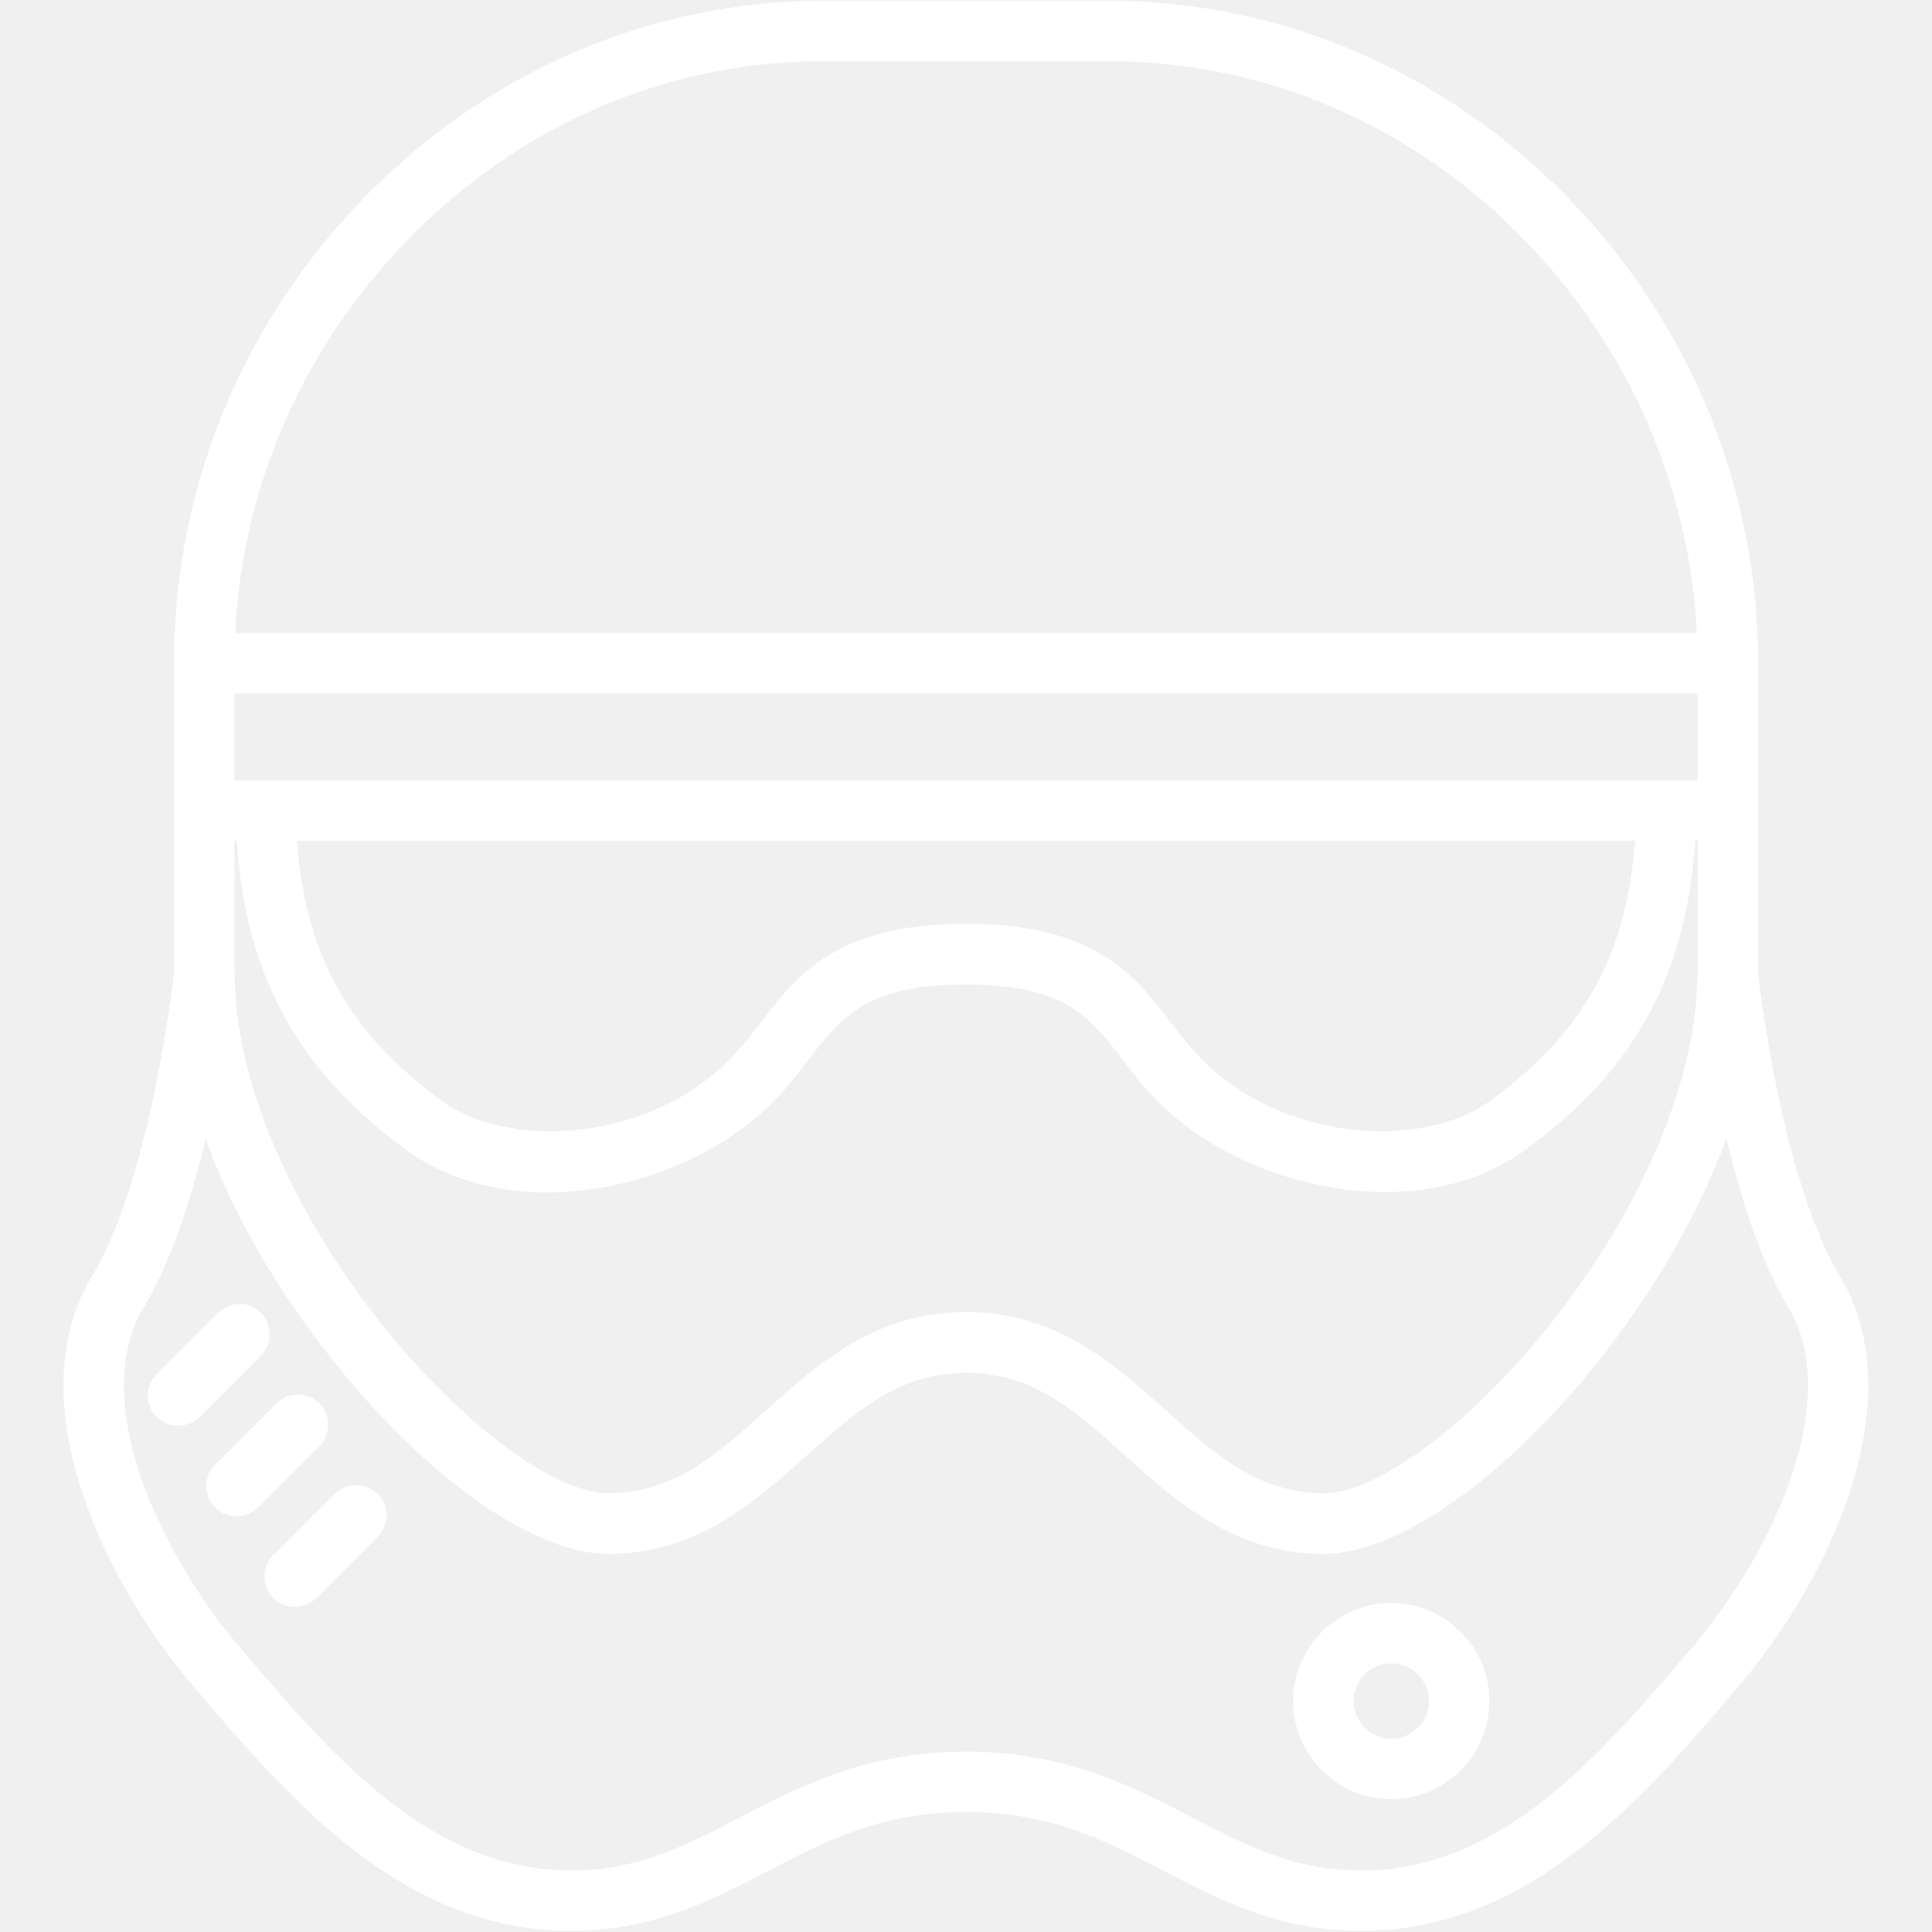
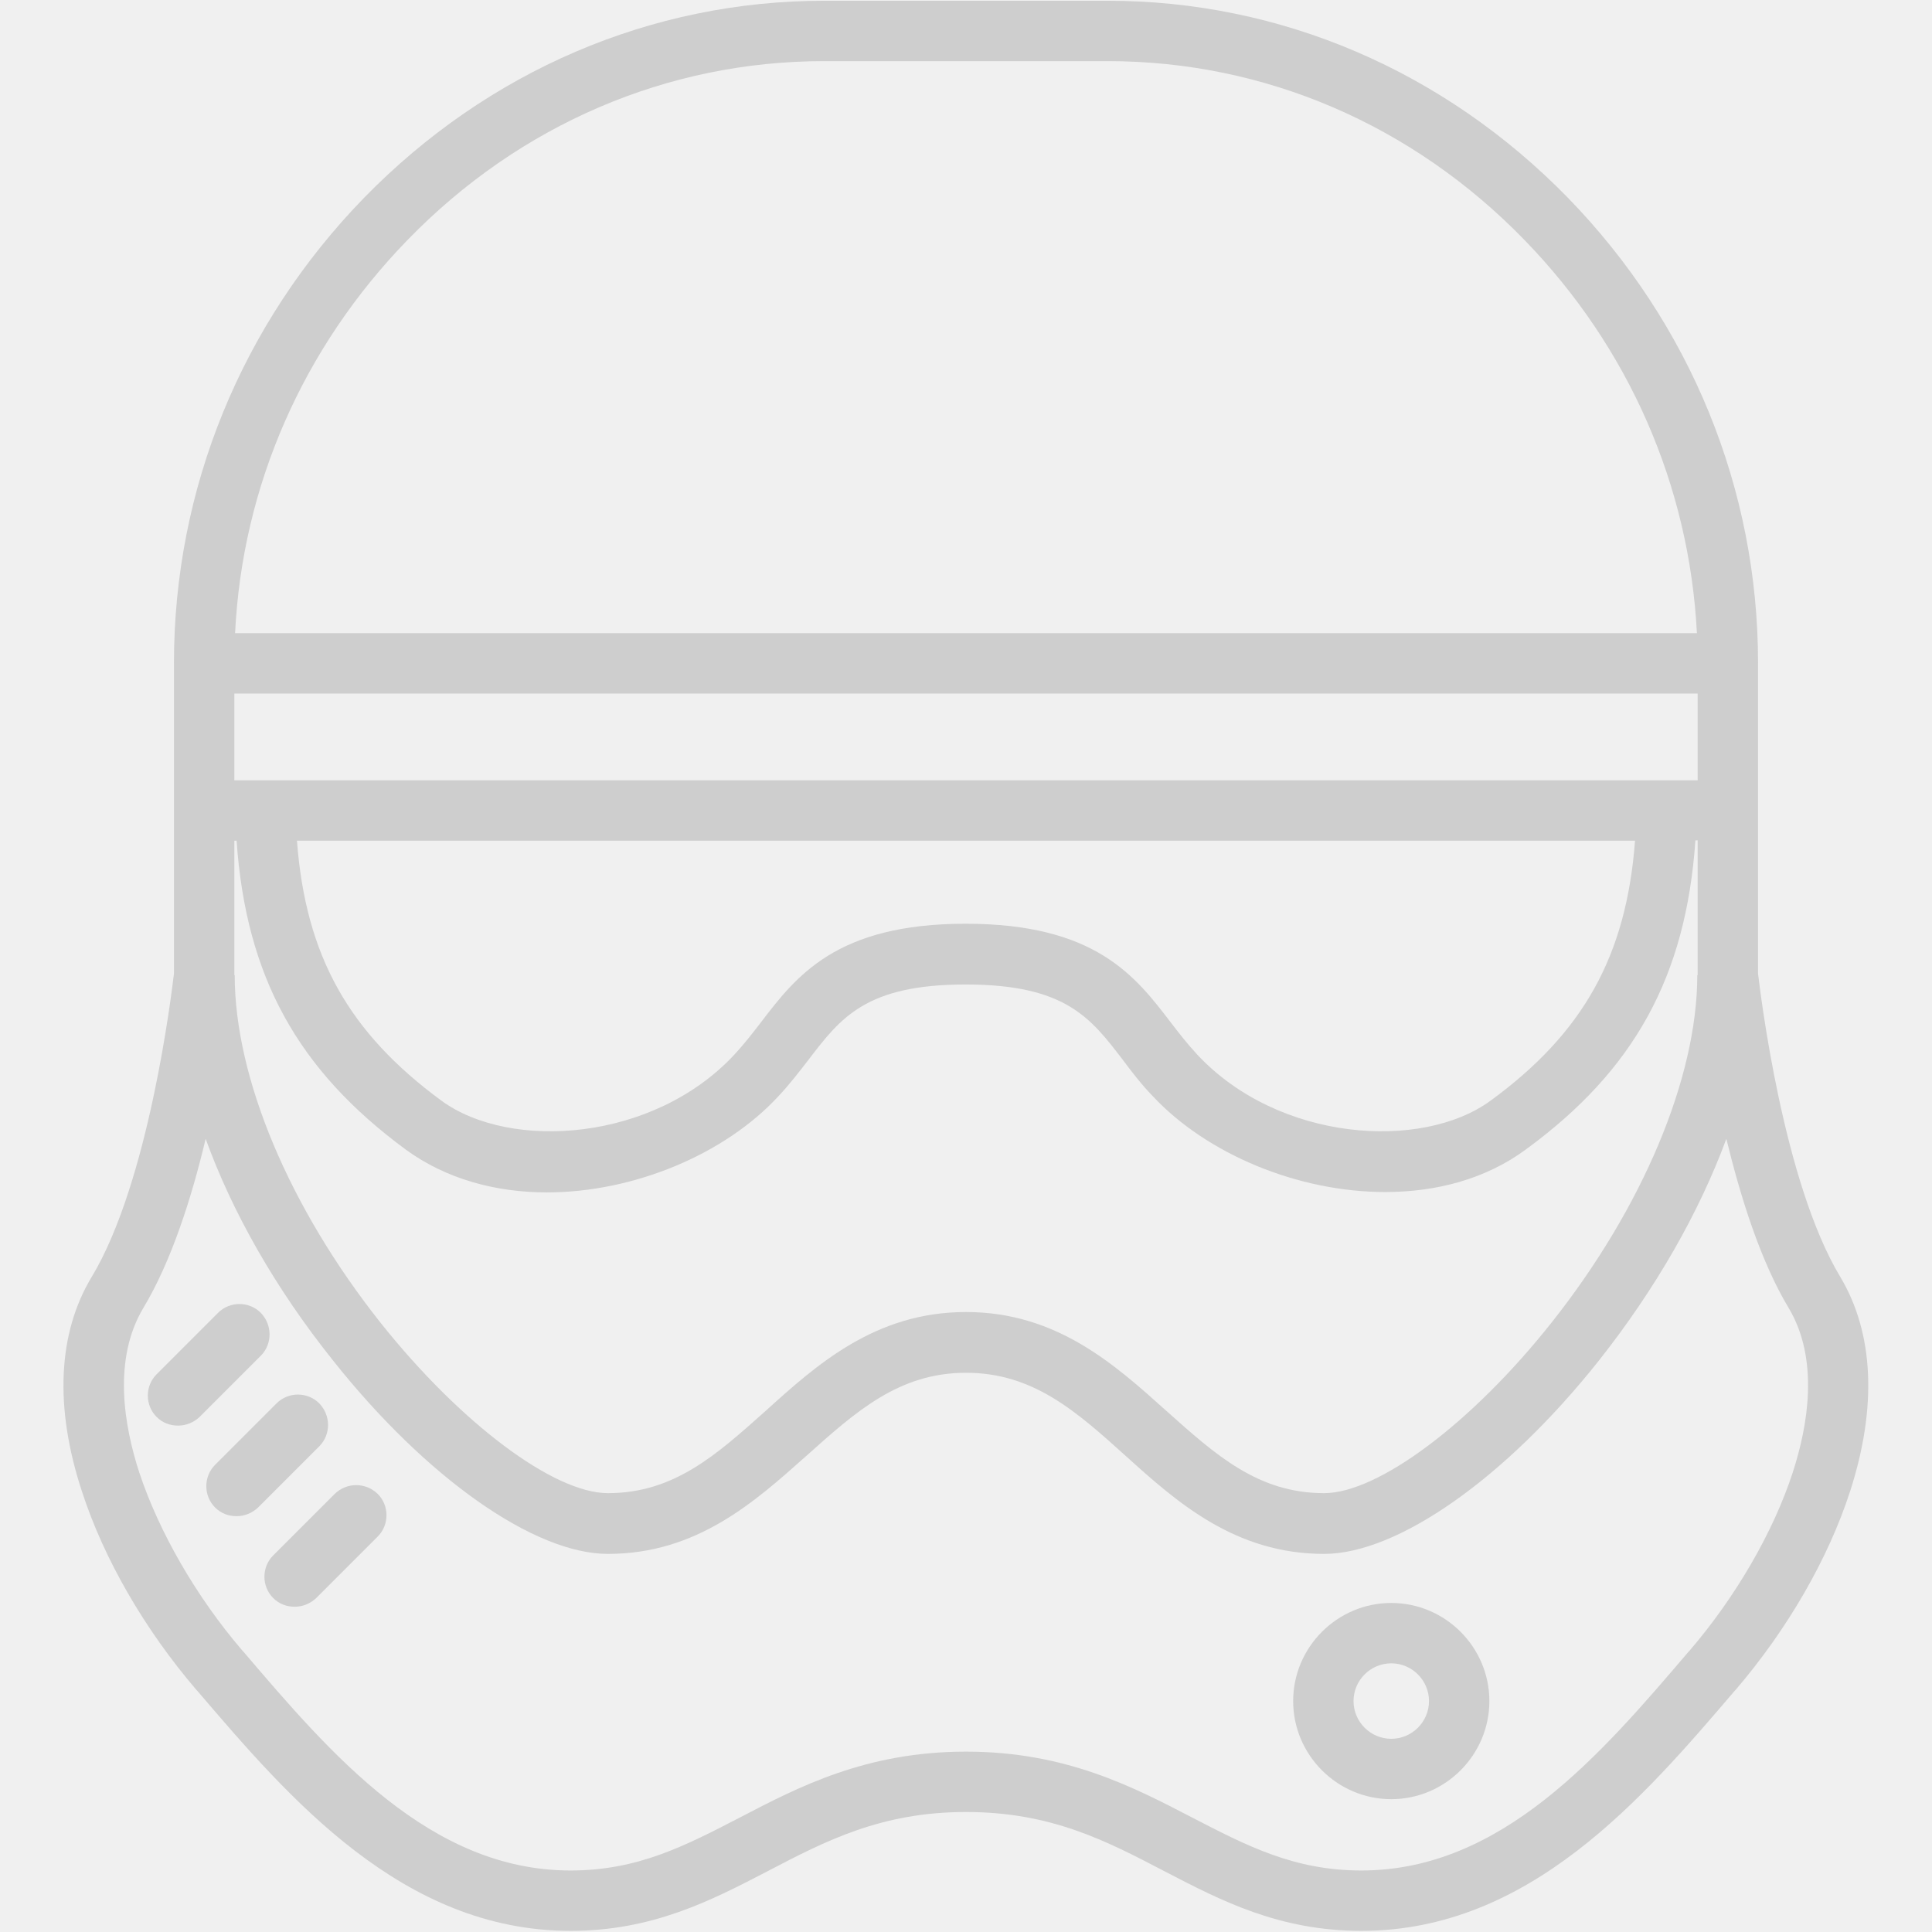
<svg xmlns="http://www.w3.org/2000/svg" version="1.1" id="Layer_1" x="0px" y="0px" viewBox="0 0 512 512" style="enable-background:new 0 0 512 512;" xml:space="preserve">
  <style type="text/css">
- 	.st0{fill:#ffffff;}
+ 	.st0{fill:#cecece;}
</style>
  <g>
    <path class="st0" d="M487.7,338.4c-15.2-25.2-21.2-75.4-21.8-80.4v-82.3h0c0-46.1-17.9-89.9-50.4-123.3   C382.7,18.8,339.4,0.2,293.6,0.2H256h-37.6c-45.8,0-89.1,18.6-121.9,52.2C64,85.8,46.1,129.6,46.1,175.7h0V258   c-0.6,5-6.6,55.2-21.8,80.4c-9,14.9-9.9,34.6-2.6,56.8c5.8,17.9,16.6,36.6,30.4,52.7l0.2,0.2c24.2,28.3,54.3,63.6,98.9,63.6   c21.7,0,37.2-8,52.2-15.8c15.5-8.1,30.2-15.7,52.6-15.7c22.5,0,37.1,7.6,52.6,15.7c15,7.8,30.4,15.8,52.2,15.8   c44.6,0,74.7-35.3,98.9-63.6l0.2-0.2c13.8-16.1,24.6-34.8,30.4-52.7C497.5,372.9,496.6,353.3,487.7,338.4z M62.1,183.8h387.8v23   H62.1V183.8z M255.9,244.8C255.9,244.8,255.9,244.8,255.9,244.8L255.9,244.8c-34.3,0-44.9,13.9-54.3,26.2c-2.3,3-4.5,5.8-7,8.5   c-21.5,23.1-59.4,25.5-77.6,12.2c-24.5-18-36-38.3-38.3-68.9h354.6c-2.3,30.6-13.8,51-38.3,68.9c-18.2,13.3-56.1,10.9-77.7-12.2   c-2.5-2.7-4.7-5.5-7-8.5C300.9,258.7,290.3,244.8,255.9,244.8L255.9,244.8C256,244.8,256,244.8,255.9,244.8z M62.1,222.8h0.6   c2.5,36,16.2,60.8,44.9,81.9c10.7,7.8,23.9,11.3,37.3,11.3c23.1,0,47.2-10.1,61.4-25.5c3.1-3.3,5.6-6.6,8-9.7   c8.5-11.1,15.2-19.9,41.6-19.9c26.4,0,33.1,8.8,41.6,19.9c2.4,3.2,4.9,6.5,8,9.7c14.3,15.3,38.4,25.4,61.6,25.4   c13.5,0,26.6-3.4,37.3-11.3c28.7-21,42.4-45.8,44.9-81.9h0.6v35.6l0,0.1h-0.1c0,27.2-14.5,61.7-38.7,92.2   c-21.1,26.6-45.9,45.1-60.2,45.1c-17.5,0-28.7-10.1-41.8-21.8c-13.7-12.3-29.1-26.2-53.1-26.2c-24,0-39.5,13.9-53.1,26.2   c-13.1,11.7-24.3,21.8-41.8,21.8c-14.4,0-39.1-18.6-60.2-45.1c-24.2-30.5-38.7-64.9-38.7-92.2h-0.1V222.8z M108,63.6   c29.7-30.6,68.9-47.4,110.4-47.4H256h37.6c41.5,0,80.7,16.8,110.4,47.4c27.7,28.5,43.7,65.2,45.7,104.2H62.3   C64.2,128.8,80.3,92.1,108,63.6z M475.1,390.2c-5.1,15.7-15.1,33-27.4,47.3l-0.2,0.2c-23.2,27.2-49.5,58-86.7,58   c-17.8,0-30.3-6.5-44.8-14c-15.8-8.2-33.6-17.5-60-17.5s-44.3,9.3-60,17.5c-14.5,7.5-27,14-44.8,14c-37.2,0-63.5-30.8-86.7-58   l-0.2-0.2c-12.3-14.3-22.2-31.6-27.4-47.3c-4-12.3-7.1-29.9,1.1-43.6c7.4-12.3,12.8-29.2,16.5-44.8c7.1,19.6,18.6,39.8,33.8,58.8   c24.7,31.1,53.3,51.2,72.8,51.2c23.6,0,38.9-13.8,52.5-25.9c13.2-11.8,24.6-22.1,42.4-22.1c17.8,0,29.2,10.2,42.4,22.1   c13.5,12.2,28.9,25.9,52.5,25.9c19.5,0,48.1-20.1,72.8-51.2c15.1-19.1,26.6-39.3,33.8-58.8c3.8,15.6,9.1,32.5,16.5,44.8   C482.2,360.3,479.1,377.9,475.1,390.2z" />
    <path class="st0" d="M368.7,424.8c-14.3,0-26,11.7-26,26s11.7,26,26,26s26-11.7,26-26S383,424.8,368.7,424.8z M368.7,460.8   c-5.5,0-10-4.5-10-10s4.5-10,10-10s10,4.5,10,10S374.2,460.8,368.7,460.8z" />
    <path class="st0" d="M69.1,347.9c-3.1-3.1-8.2-3.1-11.3,0l-16.3,16.3c-3.1,3.1-3.1,8.2,0,11.3c1.6,1.6,3.6,2.3,5.7,2.3   s4.1-0.8,5.7-2.3l16.3-16.3C72.2,356.1,72.2,351.1,69.1,347.9z" />
    <path class="st0" d="M84.6,371.9c-3.1-3.1-8.2-3.1-11.3,0l-16.3,16.3c-3.1,3.1-3.1,8.2,0,11.3c1.6,1.6,3.6,2.3,5.7,2.3   s4.1-0.8,5.7-2.3l16.3-16.3C87.7,380.1,87.7,375.1,84.6,371.9z" />
    <path class="st0" d="M88.7,395.9l-16.3,16.3c-3.1,3.1-3.1,8.2,0,11.3c1.6,1.6,3.6,2.3,5.7,2.3s4.1-0.8,5.7-2.3l16.3-16.3   c3.1-3.1,3.1-8.2,0-11.3C96.9,392.8,91.9,392.8,88.7,395.9z" />
  </g>
</svg>
